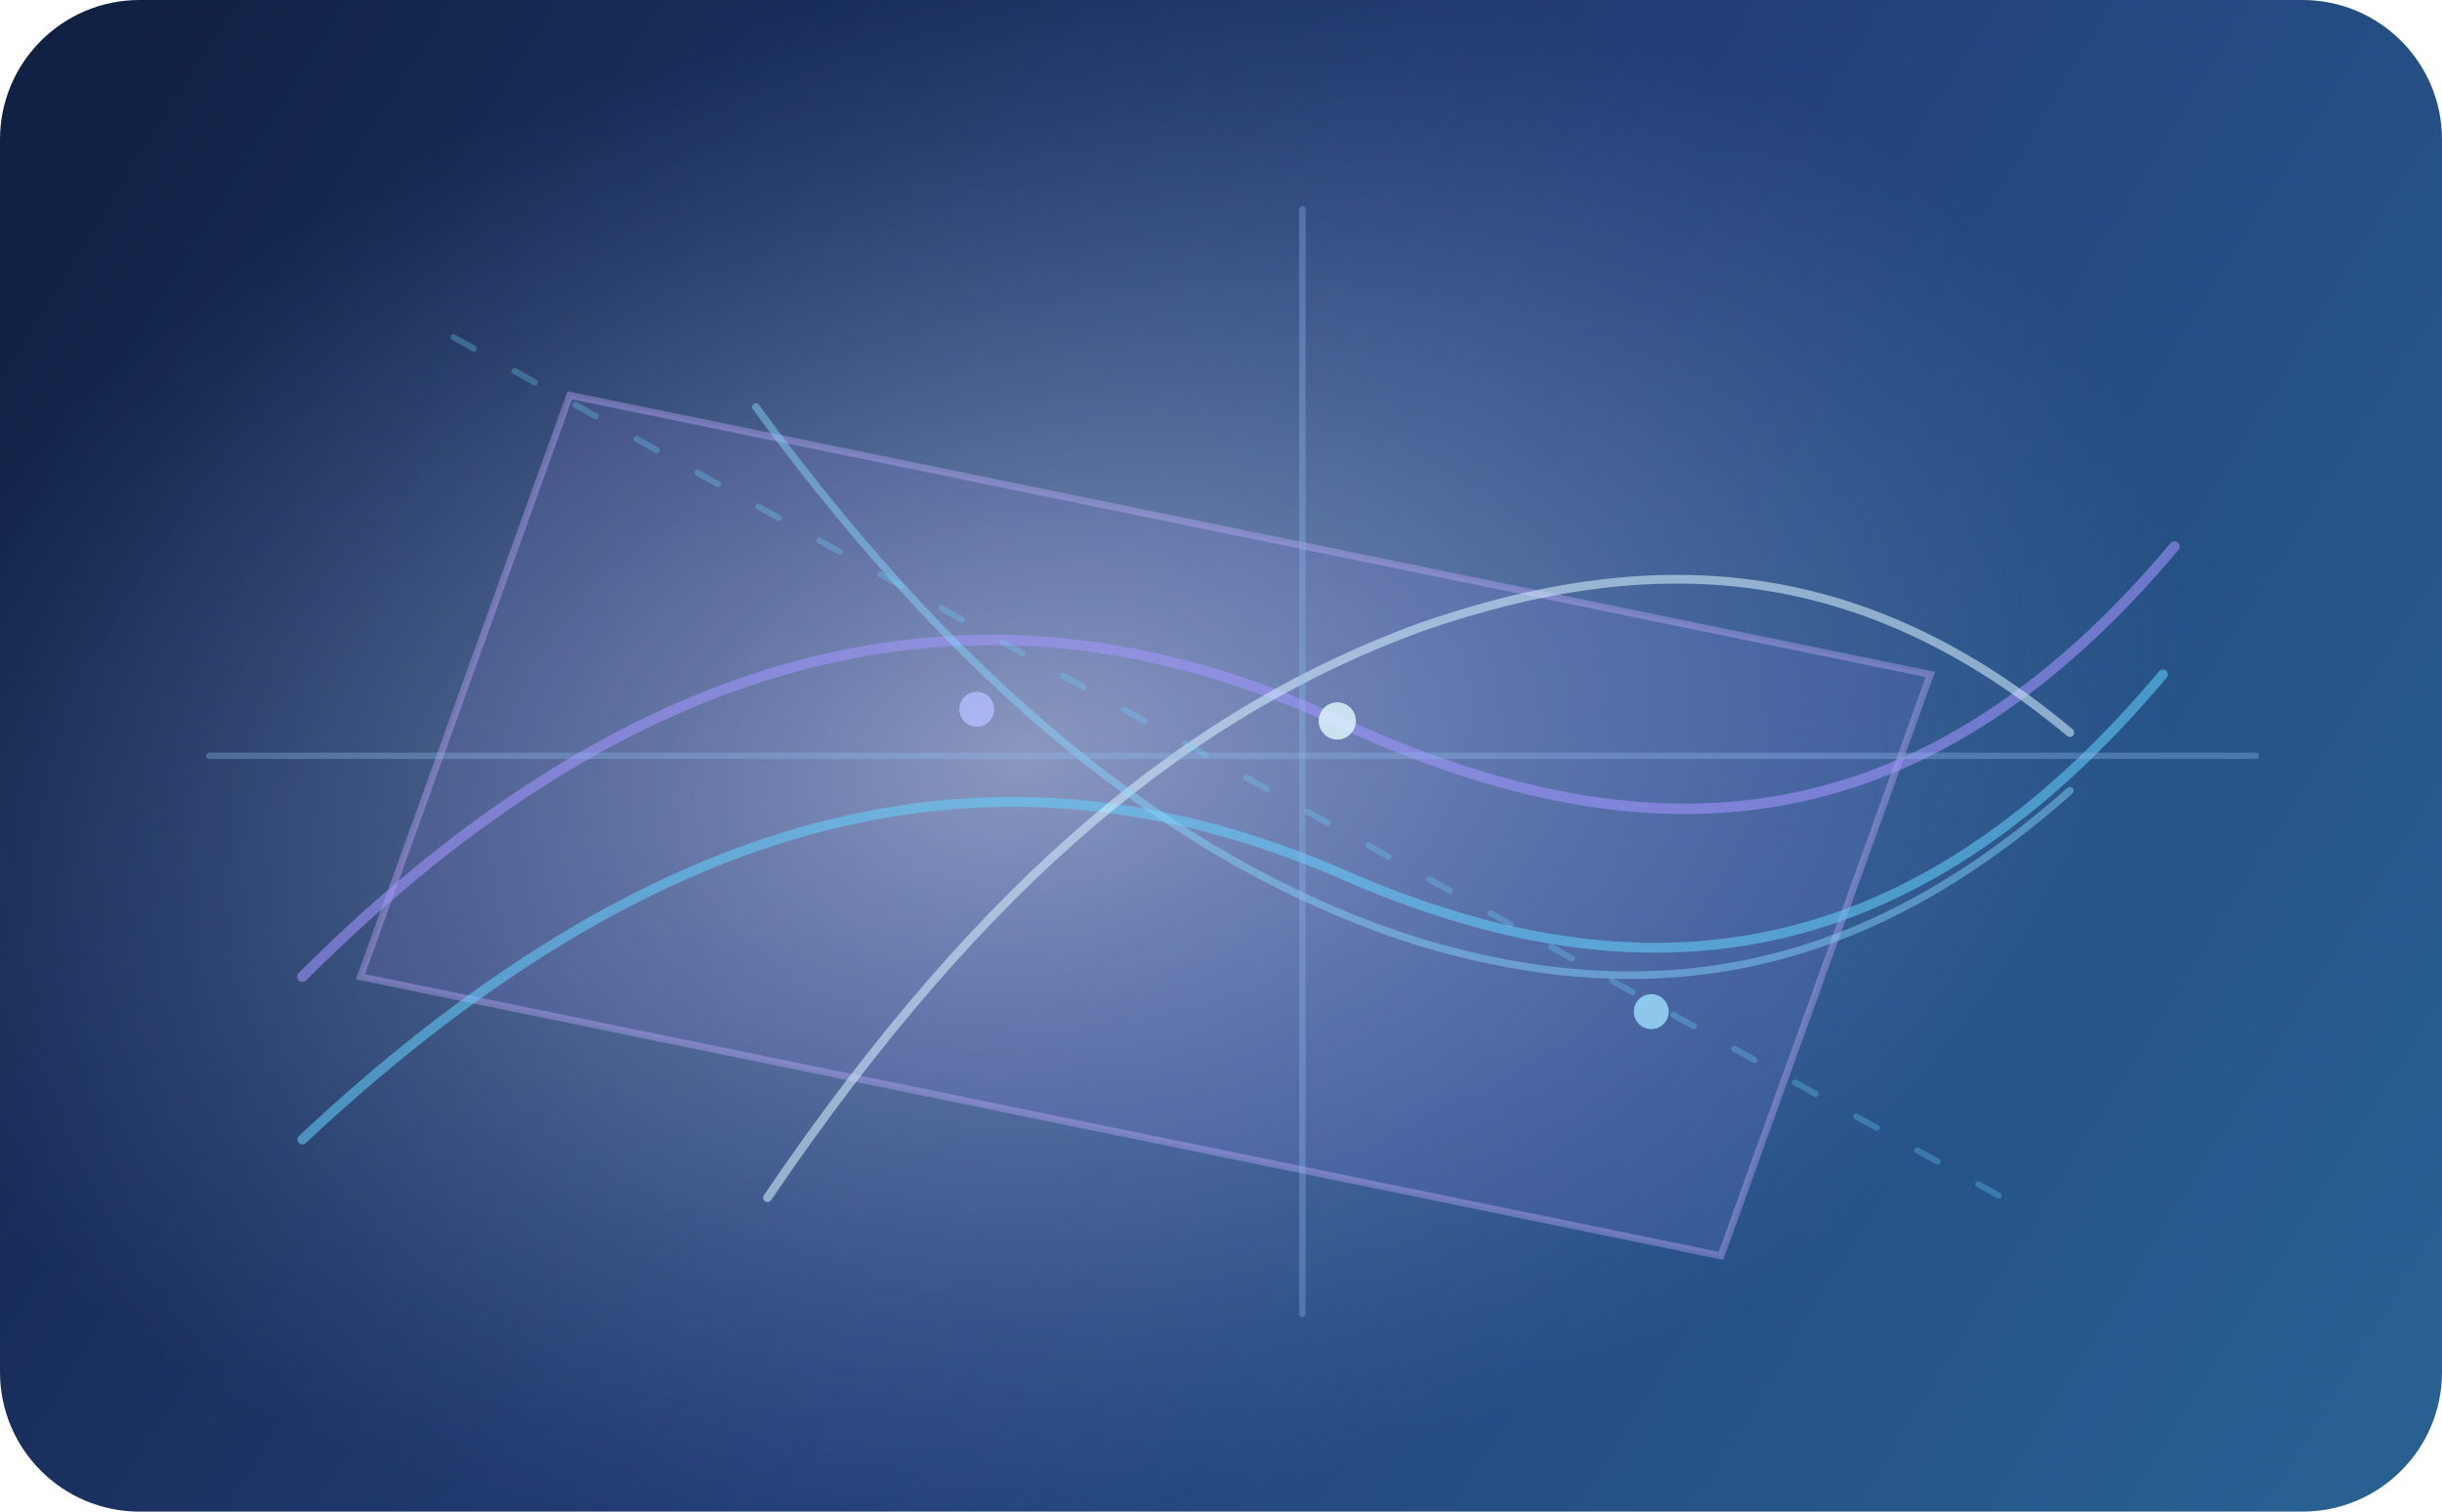
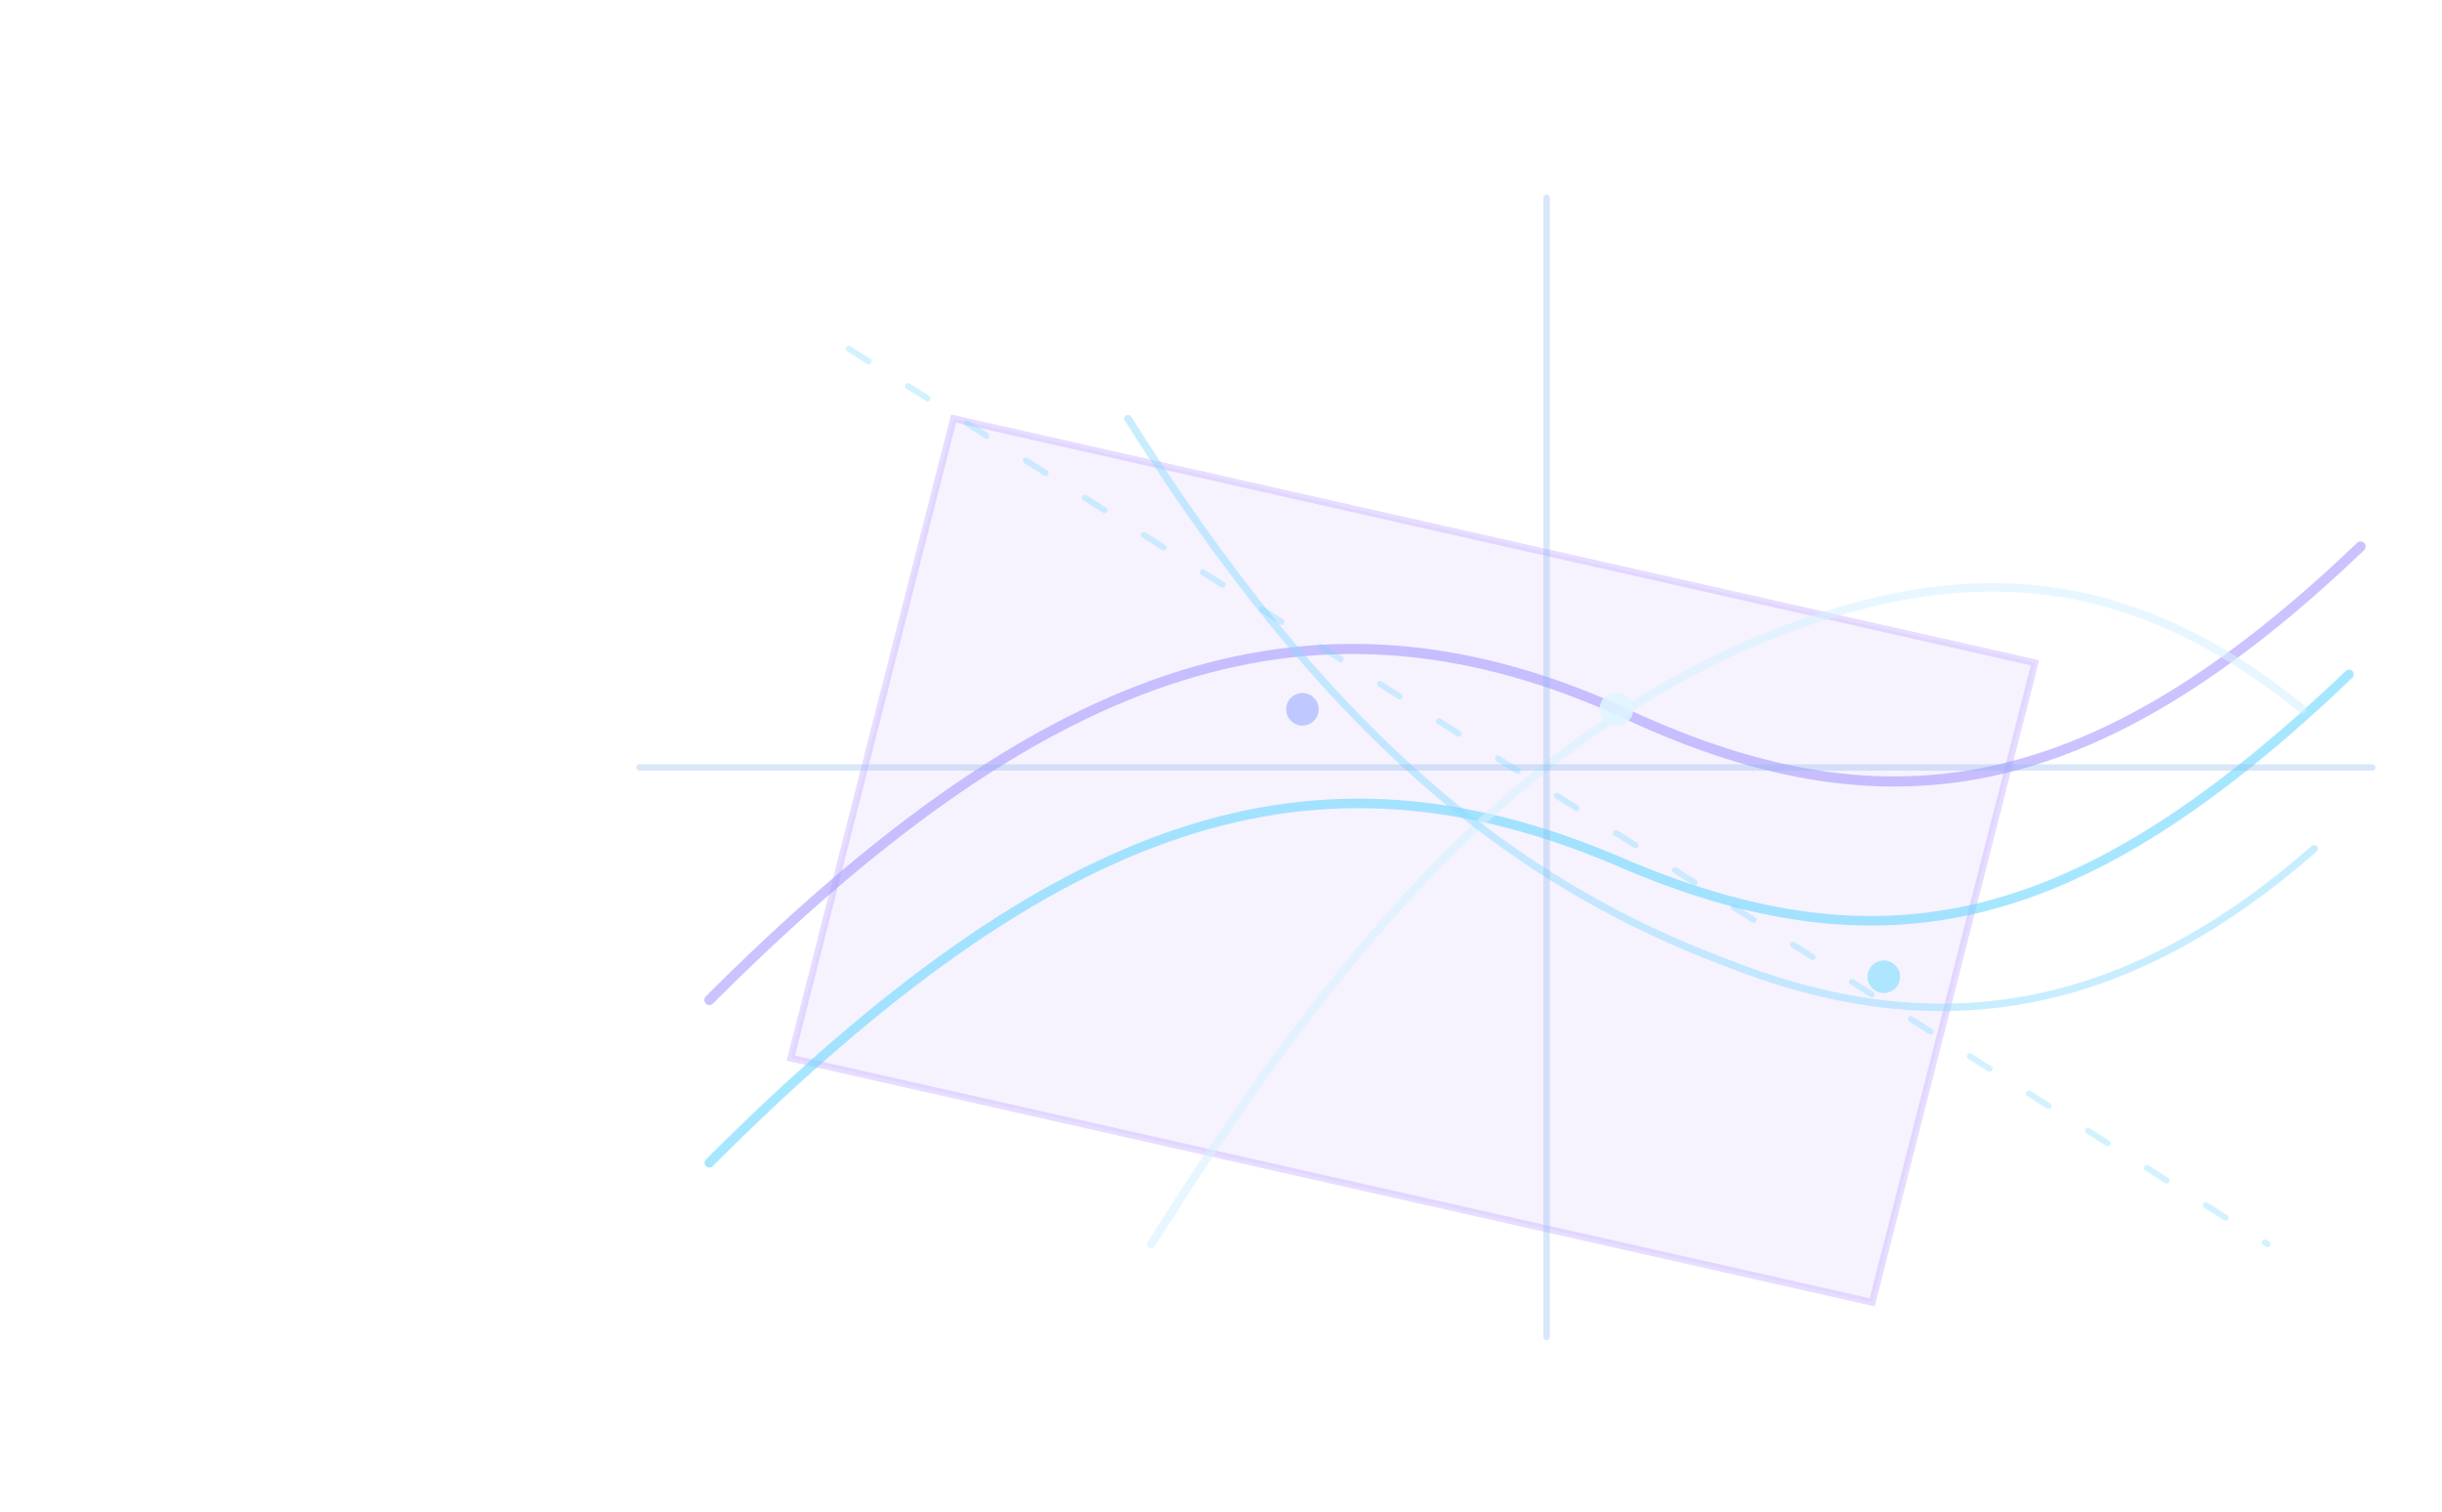
<svg xmlns="http://www.w3.org/2000/svg" width="420" height="260" viewBox="0 0 420 260" fill="none">
-   <defs>
-     <linearGradient id="analytic-b-bg" x1="20" y1="12" x2="400" y2="248" gradientUnits="userSpaceOnUse">
-       <stop stop-color="#102144" />
-       <stop offset="0.5" stop-color="#233E77" />
-       <stop offset="1" stop-color="#286092" />
-     </linearGradient>
-     <radialGradient id="analytic-b-focus" cx="0" cy="0" r="1" gradientUnits="userSpaceOnUse" gradientTransform="translate(176 130) rotate(-10) scale(202 132)">
-       <stop stop-color="#ECF7FF" stop-opacity="0.5" />
-       <stop offset="0.6" stop-color="#B8D5FF" stop-opacity="0.2" />
-       <stop offset="1" stop-color="#93B8EA" stop-opacity="0" />
-     </radialGradient>
-   </defs>
-   <rect width="420" height="260" rx="24" fill="url(#analytic-b-bg)" />
-   <rect width="420" height="260" rx="24" fill="url(#analytic-b-focus)" />
-   <path d="M98 68L332 116L296 216L62 168L98 68Z" fill="#B095FF" fill-opacity="0.11" stroke="#C7AEFF" stroke-opacity="0.38" stroke-width="1.2" />
+   <path d="M164 72L350 114L322 224L136 182L164 72Z" fill="#AD94FF" fill-opacity="0.11" stroke="#C6AEFF" stroke-opacity="0.42" stroke-width="1.18" />
  <g fill="none" stroke-linecap="round">
-     <path d="M52 196C116 136 174 126 230 150C284 174 330 166 372 116" stroke="#65D4FF" stroke-opacity="0.54" stroke-width="1.7" />
-     <path d="M52 168C110 110 170 96 230 124C286 150 332 144 374 94" stroke="#A396FF" stroke-opacity="0.56" stroke-width="1.8" />
-     <path d="M132 206C170 150 206 122 244 108C284 94 320 96 356 126" stroke="#D6F1FF" stroke-opacity="0.56" stroke-width="1.5" />
-     <path d="M130 70C168 122 206 150 244 162C284 174 320 168 356 136" stroke="#88D8FF" stroke-opacity="0.46" stroke-width="1.3" />
-     <path d="M36 130H388" stroke="#91BAEE" stroke-opacity="0.34" stroke-width="1.1" />
-     <path d="M224 36V226" stroke="#91BAEE" stroke-opacity="0.34" stroke-width="1.1" />
-     <path d="M78 58L348 208" stroke="#6ED4FF" stroke-opacity="0.3" stroke-width="1.05" stroke-dasharray="4 8" />
+     <path d="M122 200C182 140 226 126 278 148C324 168 358 160 404 116" stroke="#66D5FF" stroke-opacity="0.58" stroke-width="1.64" />
+     <path d="M122 172C178 116 224 98 278 122C324 144 360 138 406 94" stroke="#A498FF" stroke-opacity="0.58" stroke-width="1.74" />
+     <path d="M198 214C232 160 260 130 298 112C334 96 364 96 396 122" stroke="#D6F1FF" stroke-opacity="0.56" stroke-width="1.46" />
+     <path d="M194 72C228 126 260 152 298 166C334 180 366 174 398 146" stroke="#8CD9FF" stroke-opacity="0.48" stroke-width="1.28" />
+     <path d="M110 132H408" stroke="#90BAEE" stroke-opacity="0.34" stroke-width="1.1" />
+     <path d="M266 34V230" stroke="#90BAEE" stroke-opacity="0.34" stroke-width="1.1" />
+     <path d="M146 60L390 214" stroke="#6ED6FF" stroke-opacity="0.31" stroke-width="1.04" stroke-dasharray="4 8" />
  </g>
-   <circle cx="230" cy="124" r="3.2" fill="#DFF6FF" fill-opacity="0.82" />
-   <circle cx="284" cy="174" r="3" fill="#9FE1FF" fill-opacity="0.8" />
-   <circle cx="168" cy="122" r="3" fill="#B3BFFF" fill-opacity="0.8" />
+   <circle cx="278" cy="122" r="2.9" fill="#E0F6FF" fill-opacity="0.84" />
+   <circle cx="324" cy="168" r="2.8" fill="#9FE2FF" fill-opacity="0.82" />
+   <circle cx="224" cy="122" r="2.8" fill="#B4BFFF" fill-opacity="0.82" />
</svg>
